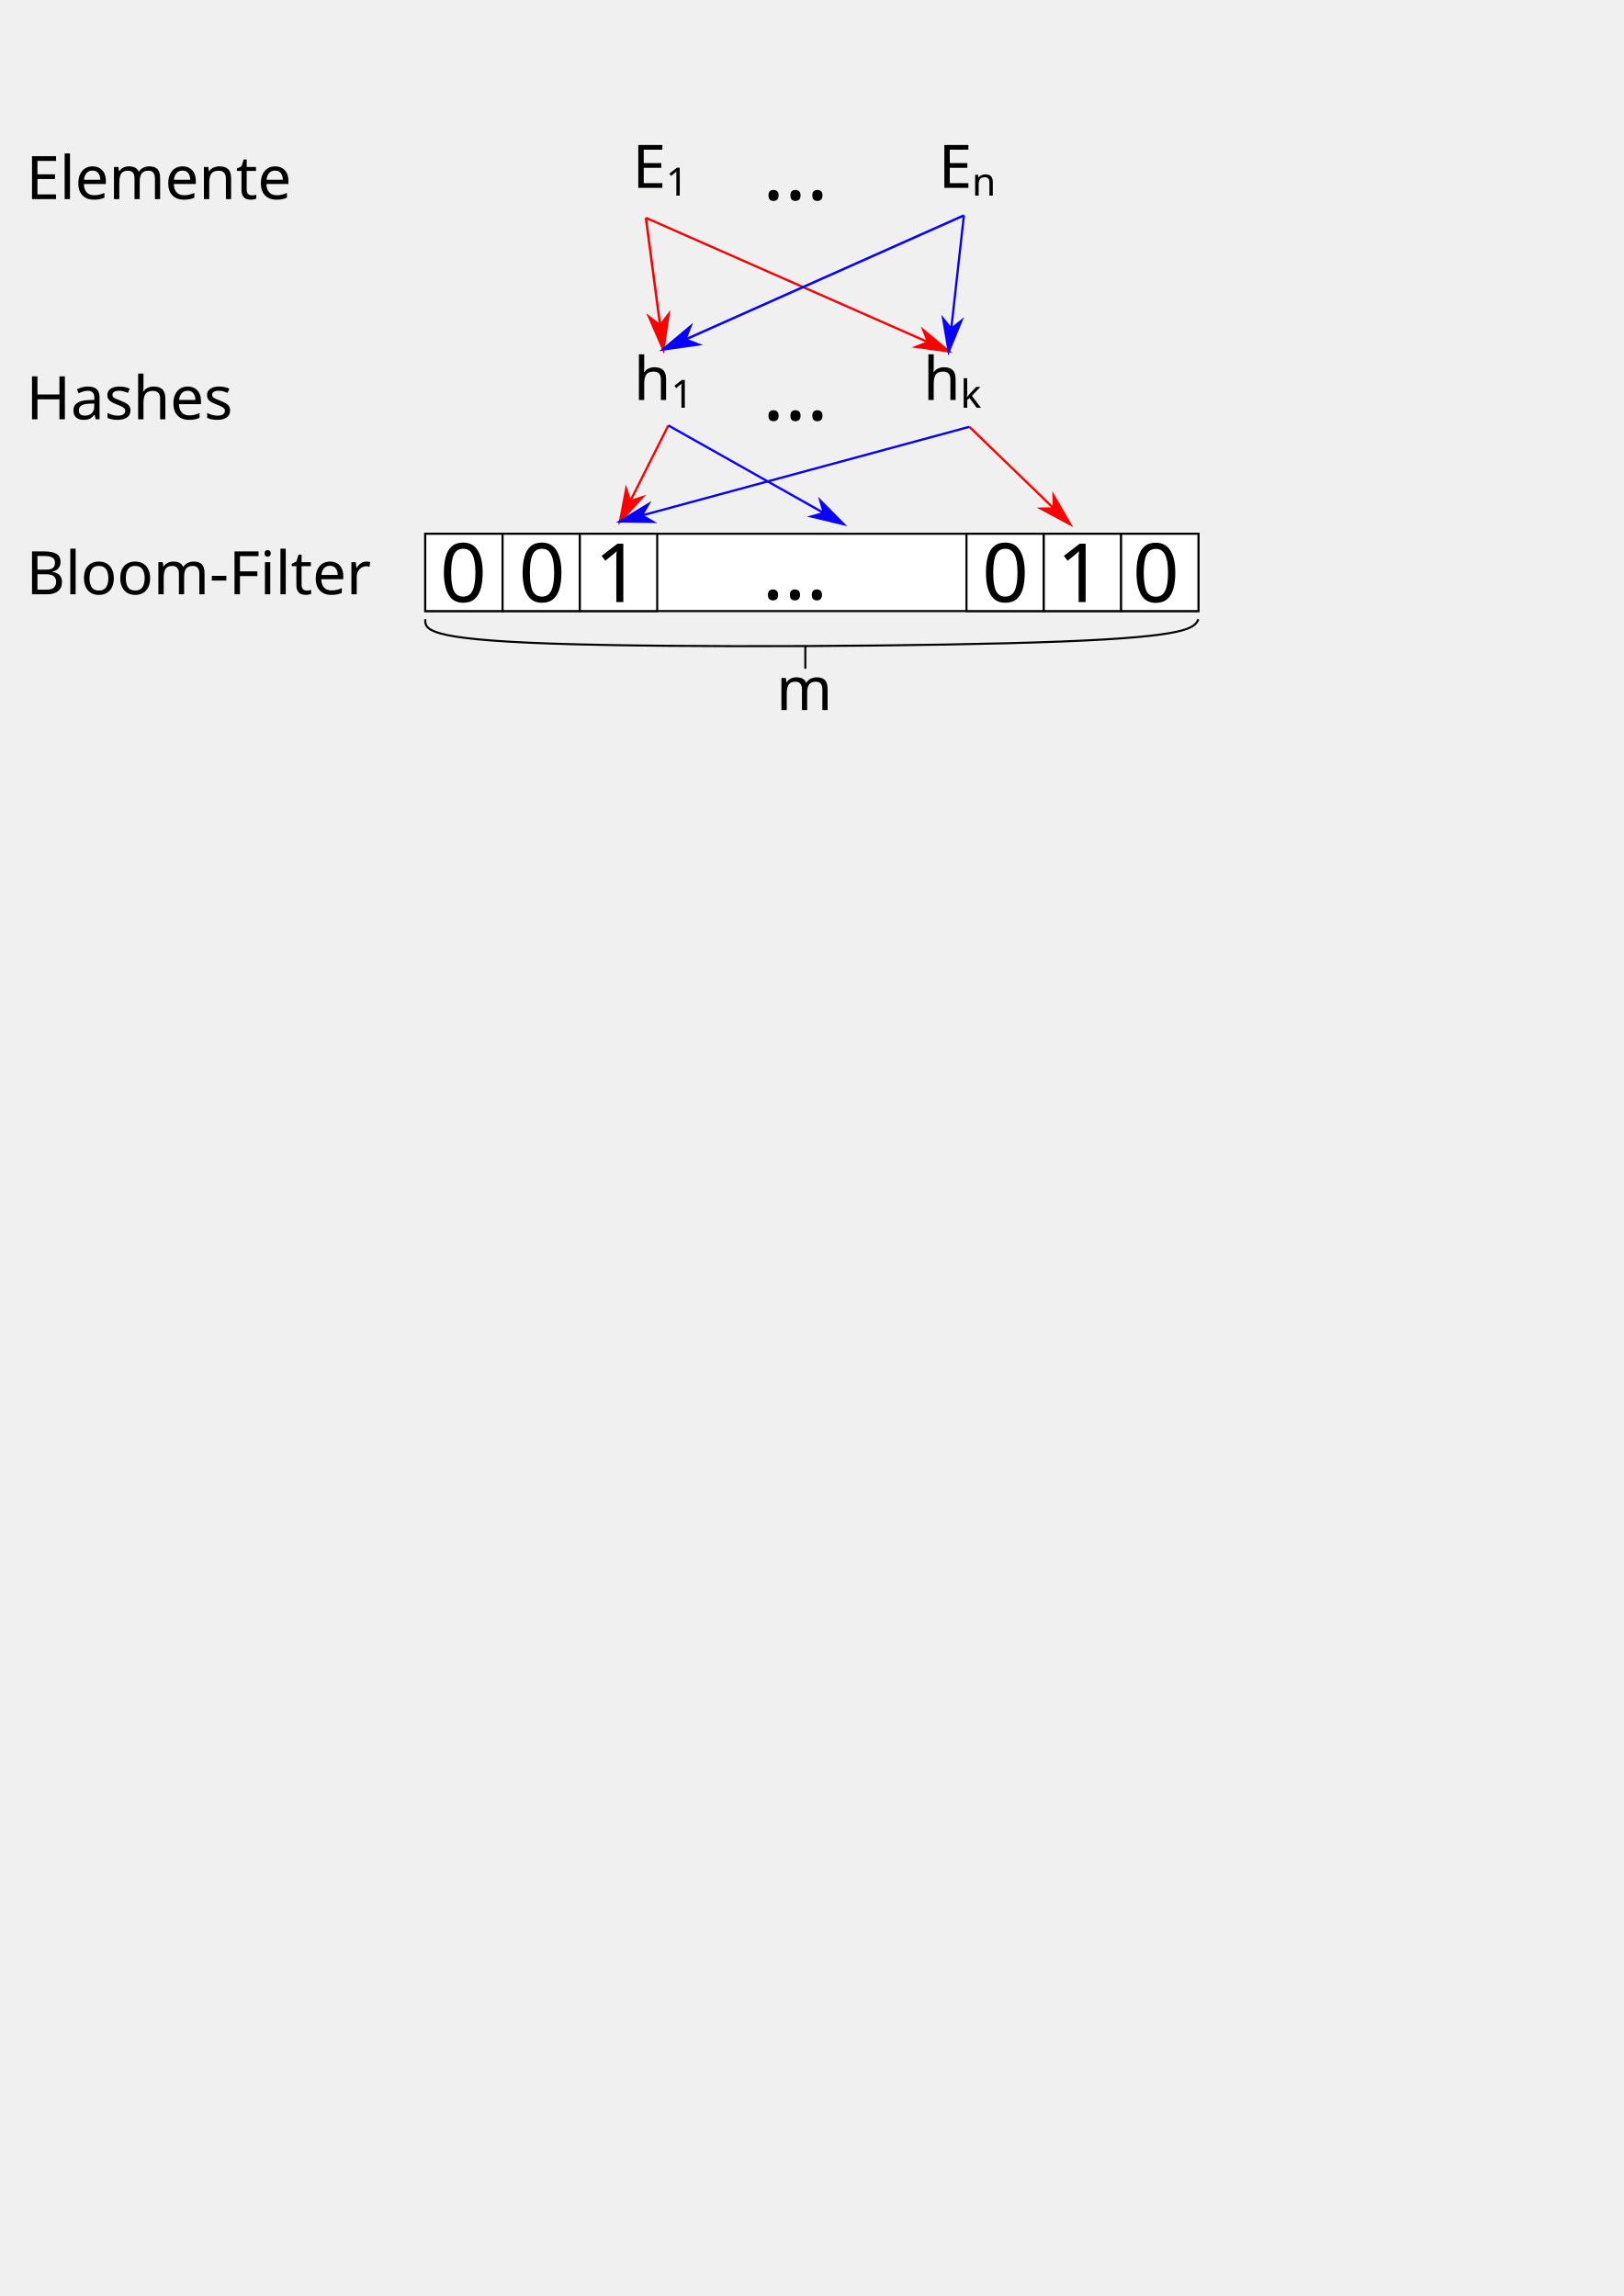
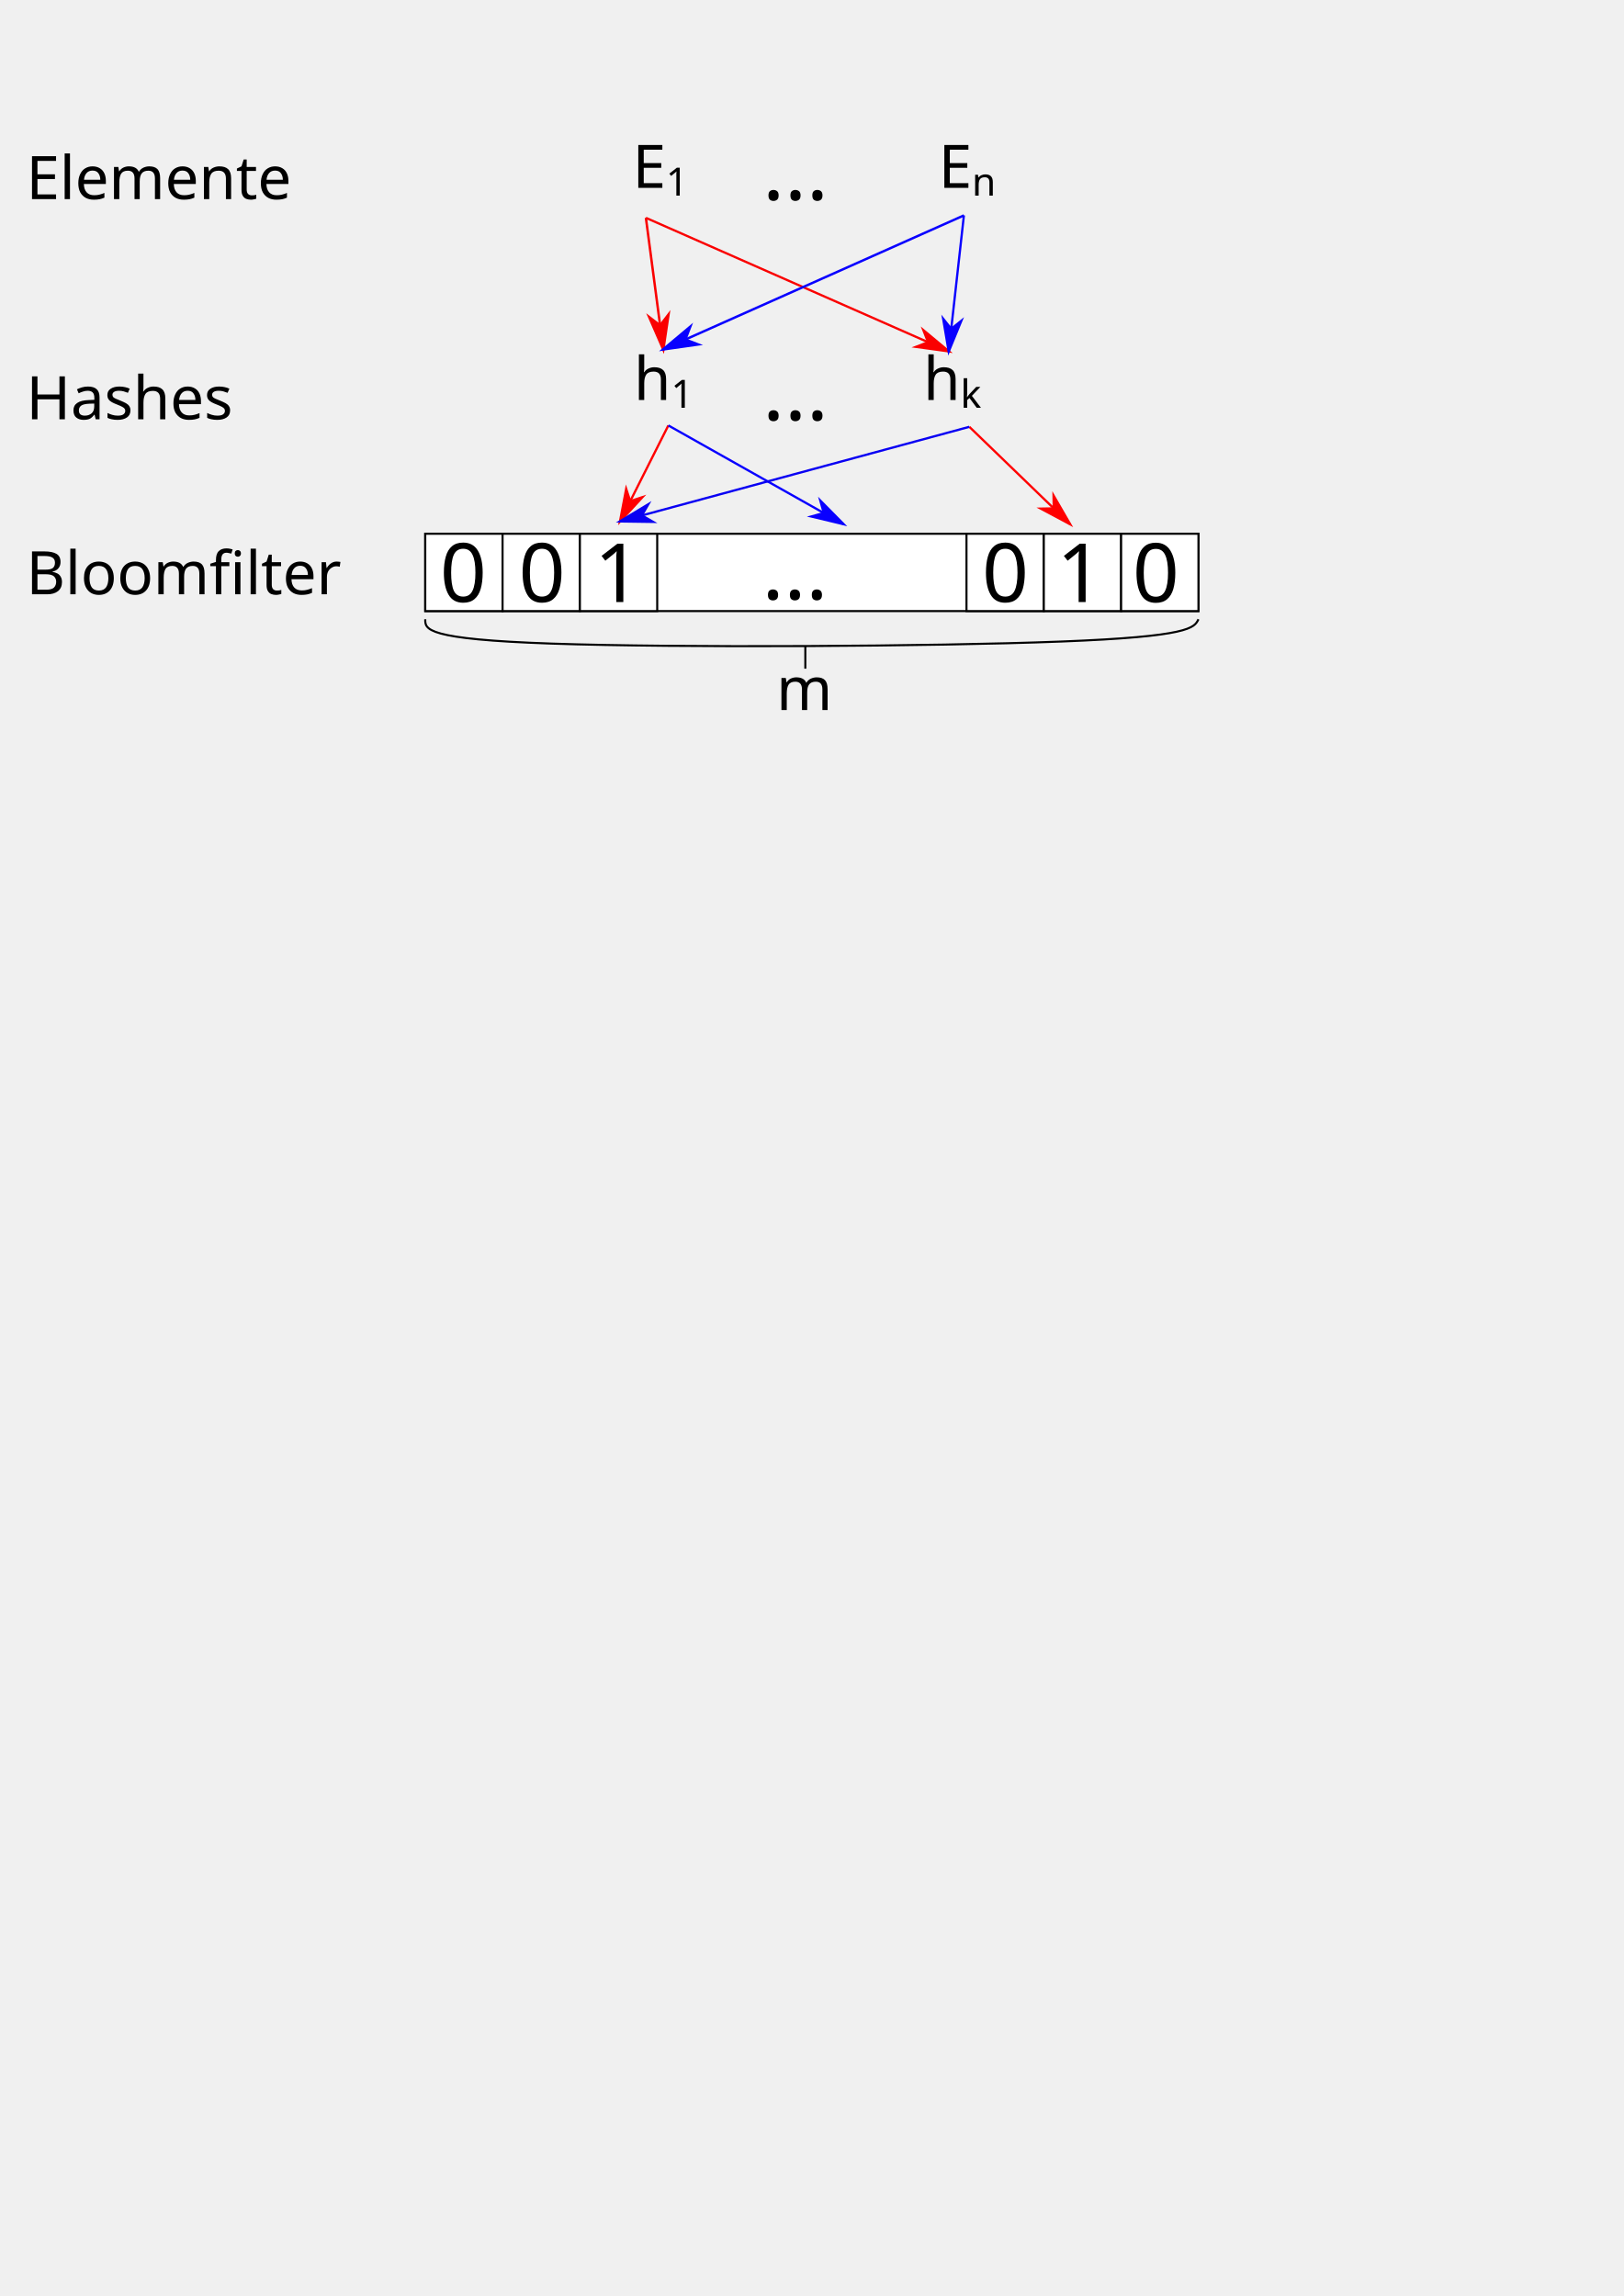
<svg xmlns="http://www.w3.org/2000/svg" width="210mm" height="297mm" viewBox="0 0 210 297" version="1.1" id="svg5">
  <defs id="defs2">
    <marker style="overflow:visible;" id="Arrow1Lend" refX="0.0" refY="0.0" orient="auto">
      <path transform="scale(0.8) rotate(180) translate(12.5,0)" style="fill-rule:evenodd;fill:context-stroke;stroke:context-stroke;stroke-width:1.0pt;" d="M 0.0,0.0 L 5.0,-5.0 L -12.5,0.0 L 5.0,5.0 L 0.0,0.0 z " id="path1125" />
    </marker>
    <marker style="overflow:visible" id="Arrow1Lstart" refX="0.0" refY="0.0" orient="auto">
      <path transform="scale(0.8) translate(12.5,0)" style="fill-rule:evenodd;fill:context-stroke;stroke:context-stroke;stroke-width:1.0pt" d="M 0.0,0.0 L 5.0,-5.0 L -12.5,0.0 L 5.0,5.0 L 0.0,0.0 z " id="path40779" />
    </marker>
    <marker style="overflow:visible" id="Arrow1Lstart-0" refX="0" refY="0" orient="auto">
      <path transform="matrix(0.8,0,0,0.8,10,0)" style="fill:context-stroke;fill-rule:evenodd;stroke:context-stroke;stroke-width:1pt" d="M 0,0 5,-5 -12.5,0 5,5 Z" id="path40779-4" />
    </marker>
    <marker style="overflow:visible" id="Arrow1Lstart-5" refX="0" refY="0" orient="auto">
      <path transform="matrix(0.8,0,0,0.8,10,0)" style="fill:context-stroke;fill-rule:evenodd;stroke:context-stroke;stroke-width:1pt" d="M 0,0 5,-5 -12.5,0 5,5 Z" id="path40779-7" />
    </marker>
    <marker style="overflow:visible" id="Arrow1Lstart-2" refX="0" refY="0" orient="auto">
      <path transform="matrix(0.8,0,0,0.8,10,0)" style="fill:context-stroke;fill-rule:evenodd;stroke:context-stroke;stroke-width:1pt" d="M 0,0 5,-5 -12.5,0 5,5 Z" id="path40779-2" />
    </marker>
    <marker style="overflow:visible" id="Arrow1Lstart-0-6" refX="0" refY="0" orient="auto">
      <path transform="matrix(0.8,0,0,0.8,10,0)" style="fill:context-stroke;fill-rule:evenodd;stroke:context-stroke;stroke-width:1pt" d="M 0,0 5,-5 -12.5,0 5,5 Z" id="path40779-4-4" />
    </marker>
    <marker style="overflow:visible" id="Arrow1Lstart-0-5" refX="0" refY="0" orient="auto">
      <path transform="matrix(0.8,0,0,0.8,10,0)" style="fill:context-stroke;fill-rule:evenodd;stroke:context-stroke;stroke-width:1pt" d="M 0,0 5,-5 -12.5,0 5,5 Z" id="path40779-4-41" />
    </marker>
    <marker style="overflow:visible" id="Arrow1Lstart-0-9" refX="0" refY="0" orient="auto">
      <path transform="matrix(0.8,0,0,0.8,10,0)" style="fill:context-stroke;fill-rule:evenodd;stroke:context-stroke;stroke-width:1pt" d="M 0,0 5,-5 -12.5,0 5,5 Z" id="path40779-4-9" />
    </marker>
    <marker style="overflow:visible" id="Arrow1Lstart-0-92" refX="0" refY="0" orient="auto">
      <path transform="matrix(0.8,0,0,0.8,10,0)" style="fill:context-stroke;fill-rule:evenodd;stroke:context-stroke;stroke-width:1pt" d="M 0,0 5,-5 -12.5,0 5,5 Z" id="path40779-4-8" />
    </marker>
    <marker style="overflow:visible" id="Arrow1Lstart-0-0" refX="0" refY="0" orient="auto">
      <path transform="matrix(0.8,0,0,0.8,10,0)" style="fill:context-stroke;fill-rule:evenodd;stroke:context-stroke;stroke-width:1pt" d="M 0,0 5,-5 -12.5,0 5,5 Z" id="path40779-4-6" />
    </marker>
    <marker style="overflow:visible" id="Arrow1Lstart-0-3" refX="0" refY="0" orient="auto">
      <path transform="matrix(0.8,0,0,0.8,10,0)" style="fill:context-stroke;fill-rule:evenodd;stroke:context-stroke;stroke-width:1pt" d="M 0,0 5,-5 -12.5,0 5,5 Z" id="path40779-4-3" />
    </marker>
    <marker style="overflow:visible" id="Arrow1Lstart-0-2" refX="0" refY="0" orient="auto">
      <path transform="matrix(0.8,0,0,0.8,10,0)" style="fill:context-stroke;fill-rule:evenodd;stroke:context-stroke;stroke-width:1pt" d="M 0,0 5,-5 -12.5,0 5,5 Z" id="path40779-4-69" />
    </marker>
    <marker style="overflow:visible" id="Arrow1Lstart-0-8" refX="0" refY="0" orient="auto">
      <path transform="matrix(0.8,0,0,0.8,10,0)" style="fill:context-stroke;fill-rule:evenodd;stroke:context-stroke;stroke-width:1pt" d="M 0,0 5,-5 -12.5,0 5,5 Z" id="path40779-4-5" />
    </marker>
  </defs>
  <g id="layer1">
    <rect style="font-variation-settings:normal;fill:#ffffff;fill-opacity:1;fill-rule:evenodd;stroke:#000000;stroke-width:0.265;stroke-linecap:butt;stroke-linejoin:miter;stroke-miterlimit:4;stroke-dasharray:none;stroke-dashoffset:0;stroke-opacity:1;stop-color:#000000" id="rect1824" width="100" height="10" x="55" y="69.045" />
    <rect style="font-variation-settings:normal;vector-effect:none;fill:#ffffff;fill-opacity:1;fill-rule:evenodd;stroke:#000000;stroke-width:0.265;stroke-linecap:butt;stroke-linejoin:miter;stroke-miterlimit:4;stroke-dasharray:none;stroke-dashoffset:0;stroke-opacity:1;-inkscape-stroke:none;stop-color:#000000" id="rect4550" width="10" height="10" x="55" y="69.045" />
    <rect style="font-variation-settings:normal;vector-effect:none;fill:#ffffff;fill-opacity:1;fill-rule:evenodd;stroke:#000000;stroke-width:0.265;stroke-linecap:butt;stroke-linejoin:miter;stroke-miterlimit:4;stroke-dasharray:none;stroke-dashoffset:0;stroke-opacity:1;-inkscape-stroke:none;stop-color:#000000" id="rect4550-5" width="10" height="10" x="65" y="69.045" />
    <rect style="font-variation-settings:normal;vector-effect:none;fill:#ffffff;fill-opacity:1;fill-rule:evenodd;stroke:#000000;stroke-width:0.265;stroke-linecap:butt;stroke-linejoin:miter;stroke-miterlimit:4;stroke-dasharray:none;stroke-dashoffset:0;stroke-opacity:1;-inkscape-stroke:none;stop-color:#000000" id="rect4550-4" width="10" height="10" x="75" y="69.045" />
    <rect style="font-variation-settings:normal;vector-effect:none;fill:#ffffff;fill-opacity:1;fill-rule:evenodd;stroke:#000000;stroke-width:0.265;stroke-linecap:butt;stroke-linejoin:miter;stroke-miterlimit:4;stroke-dasharray:none;stroke-dashoffset:0;stroke-opacity:1;-inkscape-stroke:none;stop-color:#000000" id="rect4550-2" width="10" height="10" x="125" y="69.045" />
    <rect style="font-variation-settings:normal;vector-effect:none;fill:#ffffff;fill-opacity:1;fill-rule:evenodd;stroke:#000000;stroke-width:0.265;stroke-linecap:butt;stroke-linejoin:miter;stroke-miterlimit:4;stroke-dasharray:none;stroke-dashoffset:0;stroke-opacity:1;-inkscape-stroke:none;stop-color:#000000" id="rect4550-7" width="10" height="10" x="135" y="69.045" />
    <rect style="font-variation-settings:normal;vector-effect:none;fill:#ffffff;fill-opacity:1;fill-rule:evenodd;stroke:#000000;stroke-width:0.265;stroke-linecap:butt;stroke-linejoin:miter;stroke-miterlimit:4;stroke-dasharray:none;stroke-dashoffset:0;stroke-opacity:1;-inkscape-stroke:none;stop-color:#000000" id="rect4550-8" width="10" height="10" x="145" y="69.045" />
    <text xml:space="preserve" style="font-style:normal;font-weight:normal;font-size:7.761px;line-height:1.25;font-family:sans-serif;fill:#000000;fill-opacity:1;stroke:none;stroke-width:0.265" x="81.803" y="24.299" id="text6654">
      <tspan id="tspan6652" style="font-size:7.761px;stroke-width:0.265" x="81.803" y="24.299">E<tspan style="font-size:65%;baseline-shift:sub" id="tspan13670">1</tspan>
      </tspan>
    </text>
    <text xml:space="preserve" style="font-style:normal;font-weight:normal;font-size:7.761px;line-height:1.25;font-family:sans-serif;fill:#000000;fill-opacity:1;stroke:none;stroke-width:0.265" x="121.385" y="24.299" id="text15800">
      <tspan id="tspan15798" style="font-size:7.761px;stroke-width:0.265" x="121.385" y="24.299">E<tspan style="font-size:65%;baseline-shift:sub" id="tspan15658">n</tspan>
      </tspan>
    </text>
    <text xml:space="preserve" style="font-style:normal;font-weight:normal;font-size:7.761px;line-height:1.25;font-family:sans-serif;fill:#000000;fill-opacity:1;stroke:none;stroke-width:0.265" x="81.977" y="51.739" id="text21526">
      <tspan id="tspan21524" style="font-size:7.761px;stroke-width:0.265" x="81.977" y="51.739">h<tspan style="font-size:65%;baseline-shift:sub" id="tspan19914">1</tspan>
      </tspan>
    </text>
    <text xml:space="preserve" style="font-style:normal;font-weight:normal;font-size:7.761px;line-height:1.25;font-family:sans-serif;fill:#000000;fill-opacity:1;stroke:none;stroke-width:0.265" x="119.419" y="51.739" id="text24476">
      <tspan id="tspan24474" style="font-size:7.761px;stroke-width:0.265" x="119.419" y="51.739">h<tspan style="font-size:65%;baseline-shift:sub" id="tspan25266">k</tspan>
      </tspan>
    </text>
    <path style="fill:#000000;fill-opacity:1;stroke:#fa0000;stroke-width:0.311;stroke-linecap:butt;stroke-linejoin:miter;stroke-miterlimit:4;stroke-dasharray:none;stroke-opacity:1;marker-start:url(#Arrow1Lstart)" d="M 85.785,45.191 83.537,28.179" id="path40183" />
    <path style="fill:#000000;fill-opacity:1;stroke:#fa0000;stroke-width:0.291;stroke-linecap:butt;stroke-linejoin:miter;stroke-miterlimit:4;stroke-dasharray:none;stroke-opacity:1;marker-start:url(#Arrow1Lstart-0-6)" d="M 122.703,45.442 83.537,28.179" id="path40183-4-1" />
    <path style="fill:#000000;fill-opacity:1;stroke:#0900ff;stroke-width:0.291;stroke-linecap:butt;stroke-linejoin:miter;stroke-miterlimit:4;stroke-dasharray:none;stroke-opacity:1;marker-start:url(#Arrow1Lstart-0-5)" d="m 122.703,45.442 1.962,-17.578" id="path40183-4-8" />
    <path style="fill:#000000;fill-opacity:1;stroke:#ff0000;stroke-width:0.291;stroke-linecap:butt;stroke-linejoin:miter;stroke-miterlimit:4;stroke-dasharray:none;stroke-opacity:1;marker-start:url(#Arrow1Lstart-0-92)" d="M 80.197,67.44 86.439,55.034" id="path40183-4-26" />
    <path style="fill:#000000;fill-opacity:1;stroke:#0900ff;stroke-width:0.291;stroke-linecap:butt;stroke-linejoin:miter;stroke-miterlimit:4;stroke-dasharray:none;stroke-opacity:1;marker-start:url(#Arrow1Lstart-0-0)" d="M 109.09,67.797 86.439,55.034" id="path40183-4-9" />
    <path style="fill:#000000;fill-opacity:1;stroke:#ff0000;stroke-width:0.291;stroke-linecap:butt;stroke-linejoin:miter;stroke-miterlimit:4;stroke-dasharray:none;stroke-opacity:1;marker-start:url(#Arrow1Lstart-0-3)" d="M 138.389,67.797 125.369,55.212" id="path40183-4-5" />
    <path style="fill:#000000;fill-opacity:1;stroke:#0900f3;stroke-width:0.291;stroke-linecap:butt;stroke-linejoin:miter;stroke-miterlimit:4;stroke-dasharray:none;stroke-opacity:1;marker-start:url(#Arrow1Lstart-0-2)" d="M 80.197,67.44 125.369,55.212" id="path40183-4-3" />
    <path style="fill:#000000;fill-opacity:1;stroke:#0900ff;stroke-width:0.311;stroke-linecap:butt;stroke-linejoin:miter;stroke-miterlimit:4;stroke-dasharray:none;stroke-opacity:1;marker-start:url(#Arrow1Lstart-5)" d="M 85.785,45.191 124.665,27.864" id="path40183-7" />
    <text xml:space="preserve" style="font-style:normal;font-weight:normal;font-size:10.583px;line-height:1.25;font-family:sans-serif;fill:#000000;fill-opacity:1;stroke:none;stroke-width:0.265;stroke-miterlimit:4;stroke-dasharray:none" x="56.893" y="77.859" id="text46638">
      <tspan id="tspan46636" style="stroke-width:0.265;stroke-miterlimit:4;stroke-dasharray:none" x="56.893" y="77.859">0</tspan>
    </text>
    <text xml:space="preserve" style="font-style:normal;font-weight:normal;font-size:10.583px;line-height:1.25;font-family:sans-serif;fill:#000000;fill-opacity:1;stroke:none;stroke-width:0.265;stroke-miterlimit:4;stroke-dasharray:none" x="67.078" y="77.859" id="text46638-4">
      <tspan id="tspan46636-2" style="stroke-width:0.265;stroke-miterlimit:4;stroke-dasharray:none" x="67.078" y="77.859">0</tspan>
    </text>
    <text xml:space="preserve" style="font-style:normal;font-weight:normal;font-size:10.583px;line-height:1.25;font-family:sans-serif;fill:#000000;fill-opacity:1;stroke:none;stroke-width:0.265;stroke-miterlimit:4;stroke-dasharray:none" x="127.003" y="77.859" id="text46638-1">
      <tspan id="tspan46636-6" style="stroke-width:0.265;stroke-miterlimit:4;stroke-dasharray:none" x="127.003" y="77.859">0</tspan>
    </text>
    <text xml:space="preserve" style="font-style:normal;font-weight:normal;font-size:10.583px;line-height:1.25;font-family:sans-serif;fill:#000000;fill-opacity:1;stroke:none;stroke-width:0.265" x="76.868" y="77.875" id="text59580">
      <tspan id="tspan59578" style="fill:#000000;fill-opacity:1;stroke-width:0.265" x="76.868" y="77.875">1</tspan>
      <tspan style="stroke-width:0.265" x="76.868" y="91.104" id="tspan6055" />
    </text>
    <text xml:space="preserve" style="font-style:normal;font-weight:normal;font-size:10.583px;line-height:1.25;font-family:sans-serif;fill:#000000;fill-opacity:1;stroke:none;stroke-width:0.265" x="136.662" y="77.875" id="text59580-2">
      <tspan id="tspan59578-0" style="stroke-width:0.265" x="136.662" y="77.875">1</tspan>
    </text>
    <text xml:space="preserve" style="font-style:normal;font-weight:normal;font-size:10.583px;line-height:1.25;font-family:sans-serif;fill:#000000;fill-opacity:1;stroke:none;stroke-width:0.265" x="146.472" y="77.875" id="text59580-5">
      <tspan id="tspan59578-4" style="stroke-width:0.265" x="146.472" y="77.875">0</tspan>
    </text>
    <text xml:space="preserve" style="font-style:normal;font-weight:normal;font-size:7.761px;line-height:1.25;font-family:sans-serif;fill:#000000;fill-opacity:1;stroke:none;stroke-width:0.265" x="3.389" y="25.753" id="text2268">
      <tspan id="tspan2266" style="font-size:7.761px;stroke-width:0.265" x="3.389" y="25.753">Elemente</tspan>
    </text>
    <text xml:space="preserve" style="font-style:normal;font-weight:normal;font-size:10.583px;line-height:1.25;font-family:sans-serif;fill:#000000;fill-opacity:1;stroke:none;stroke-width:0.265" x="98.626" y="25.851" id="text28976">
      <tspan id="tspan28974" style="stroke-width:0.265" x="98.626" y="25.851">...</tspan>
    </text>
    <text xml:space="preserve" style="font-style:normal;font-weight:normal;font-size:10.583px;line-height:1.25;font-family:sans-serif;fill:#000000;fill-opacity:1;stroke:none;stroke-width:0.265" x="98.626" y="54.349" id="text31356">
      <tspan id="tspan31354" style="stroke-width:0.265" x="98.626" y="54.349">...</tspan>
    </text>
    <text xml:space="preserve" style="font-style:normal;font-weight:normal;font-size:10.583px;line-height:1.25;font-family:sans-serif;fill:#000000;fill-opacity:1;stroke:none;stroke-width:0.265" x="98.559" y="77.53" id="text31356-9">
      <tspan id="tspan31354-0" style="stroke-width:0.265" x="98.559" y="77.53">...</tspan>
    </text>
    <text xml:space="preserve" style="font-style:normal;font-weight:normal;font-size:7.761px;line-height:1.25;font-family:sans-serif;fill:#000000;fill-opacity:1;stroke:none;stroke-width:0.265" x="3.389" y="54.232" id="text41536">
      <tspan id="tspan41534" style="font-size:7.761px;stroke-width:0.265" x="3.389" y="54.232">Hashes</tspan>
    </text>
    <text xml:space="preserve" style="font-style:normal;font-weight:normal;font-size:7.761px;line-height:1.25;font-family:sans-serif;fill:#000000;fill-opacity:1;stroke:none;stroke-width:0.265" x="3.389" y="76.874" id="text50912">
-       <tspan id="tspan50910" style="font-size:7.761px;stroke-width:0.265" x="3.389" y="76.874">Bloom-Filter</tspan>
+       <tspan id="tspan50910" style="font-size:7.761px;stroke-width:0.265" x="3.389" y="76.874">Bloomfilter</tspan>
    </text>
    <path style="fill:none;stroke:#000000;stroke-width:0.265px;stroke-linecap:butt;stroke-linejoin:miter;stroke-opacity:1" d="m 55,80.103 c -0.023,1.296 -0.046,2.591 16.351,3.15 C 87.748,83.812 120.564,83.633 137.242,82.986 153.919,82.338 154.46,81.221 155,80.103" id="path1003" />
    <path style="fill:none;stroke:#000000;stroke-width:0.265px;stroke-linecap:butt;stroke-linejoin:miter;stroke-opacity:1;marker-end:" d="m 104.155,83.645 v 2.854" id="path1120" />
    <text xml:space="preserve" style="font-style:normal;font-weight:normal;font-size:7.761px;line-height:1.25;font-family:sans-serif;fill:#000000;fill-opacity:1;stroke:none;stroke-width:0.265" x="100.41" y="91.849" id="text2682">
      <tspan id="tspan2680" style="font-size:7.761px;stroke-width:0.265" x="100.41" y="91.849">m</tspan>
    </text>
  </g>
</svg>
